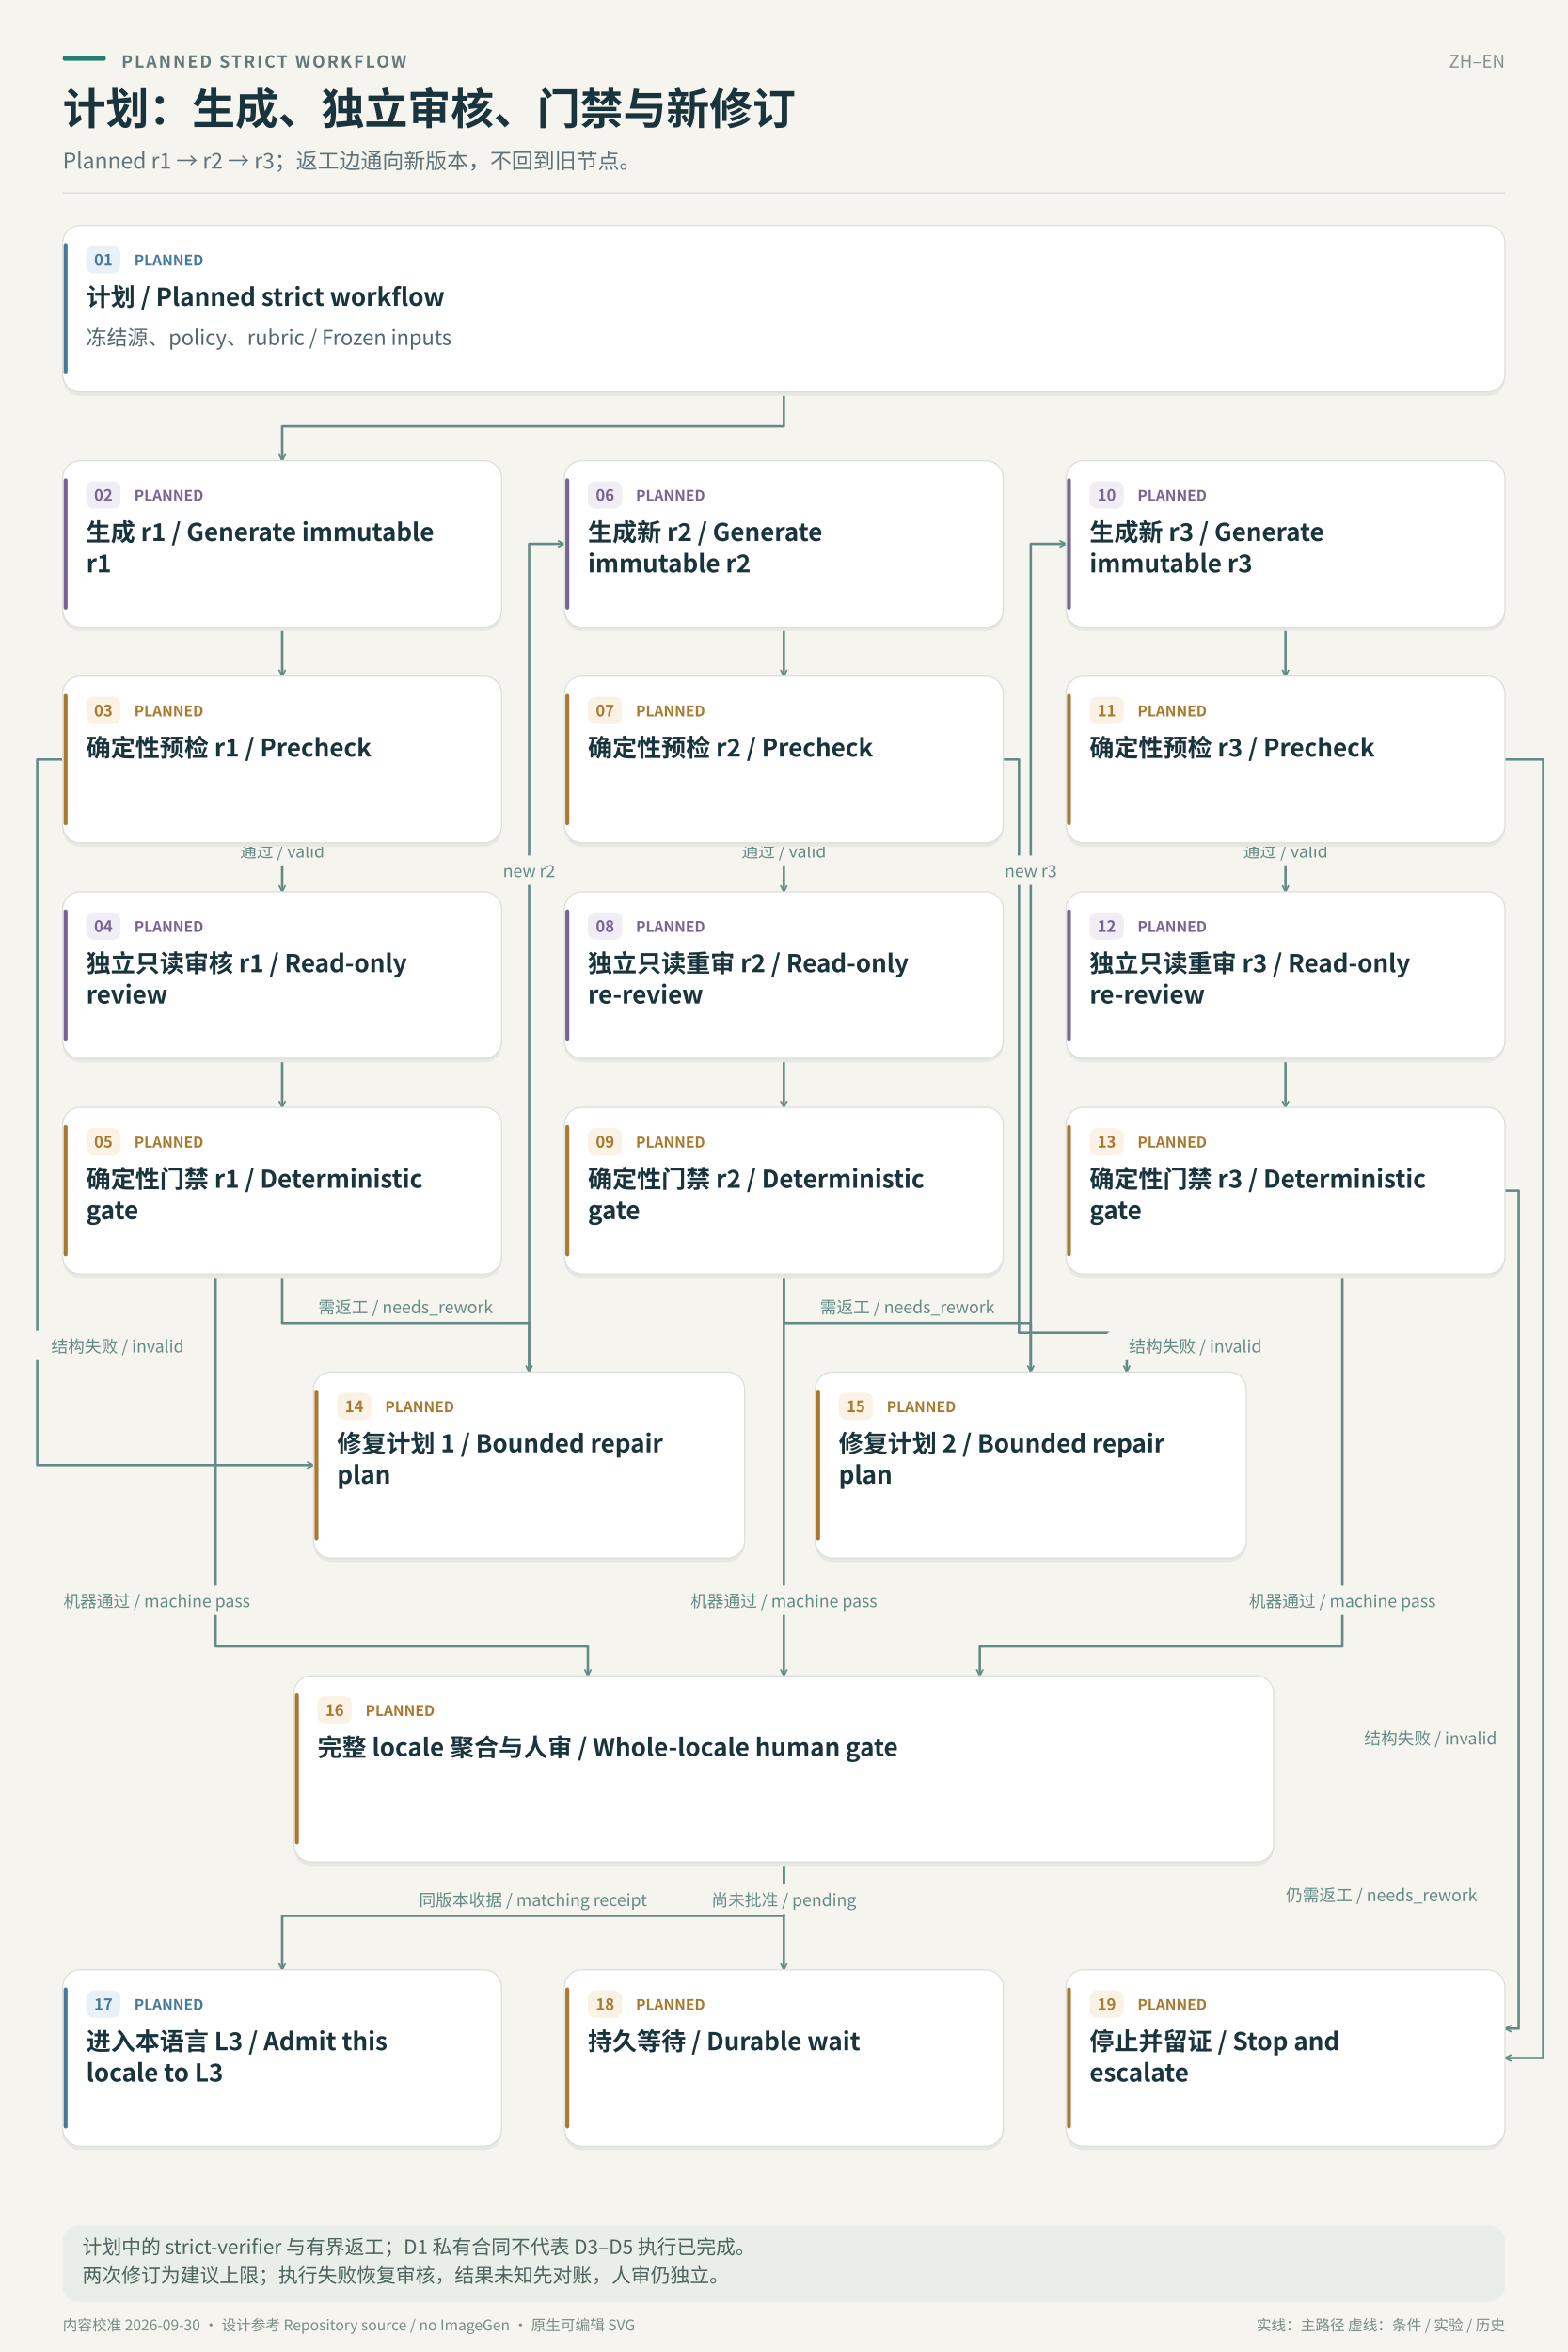
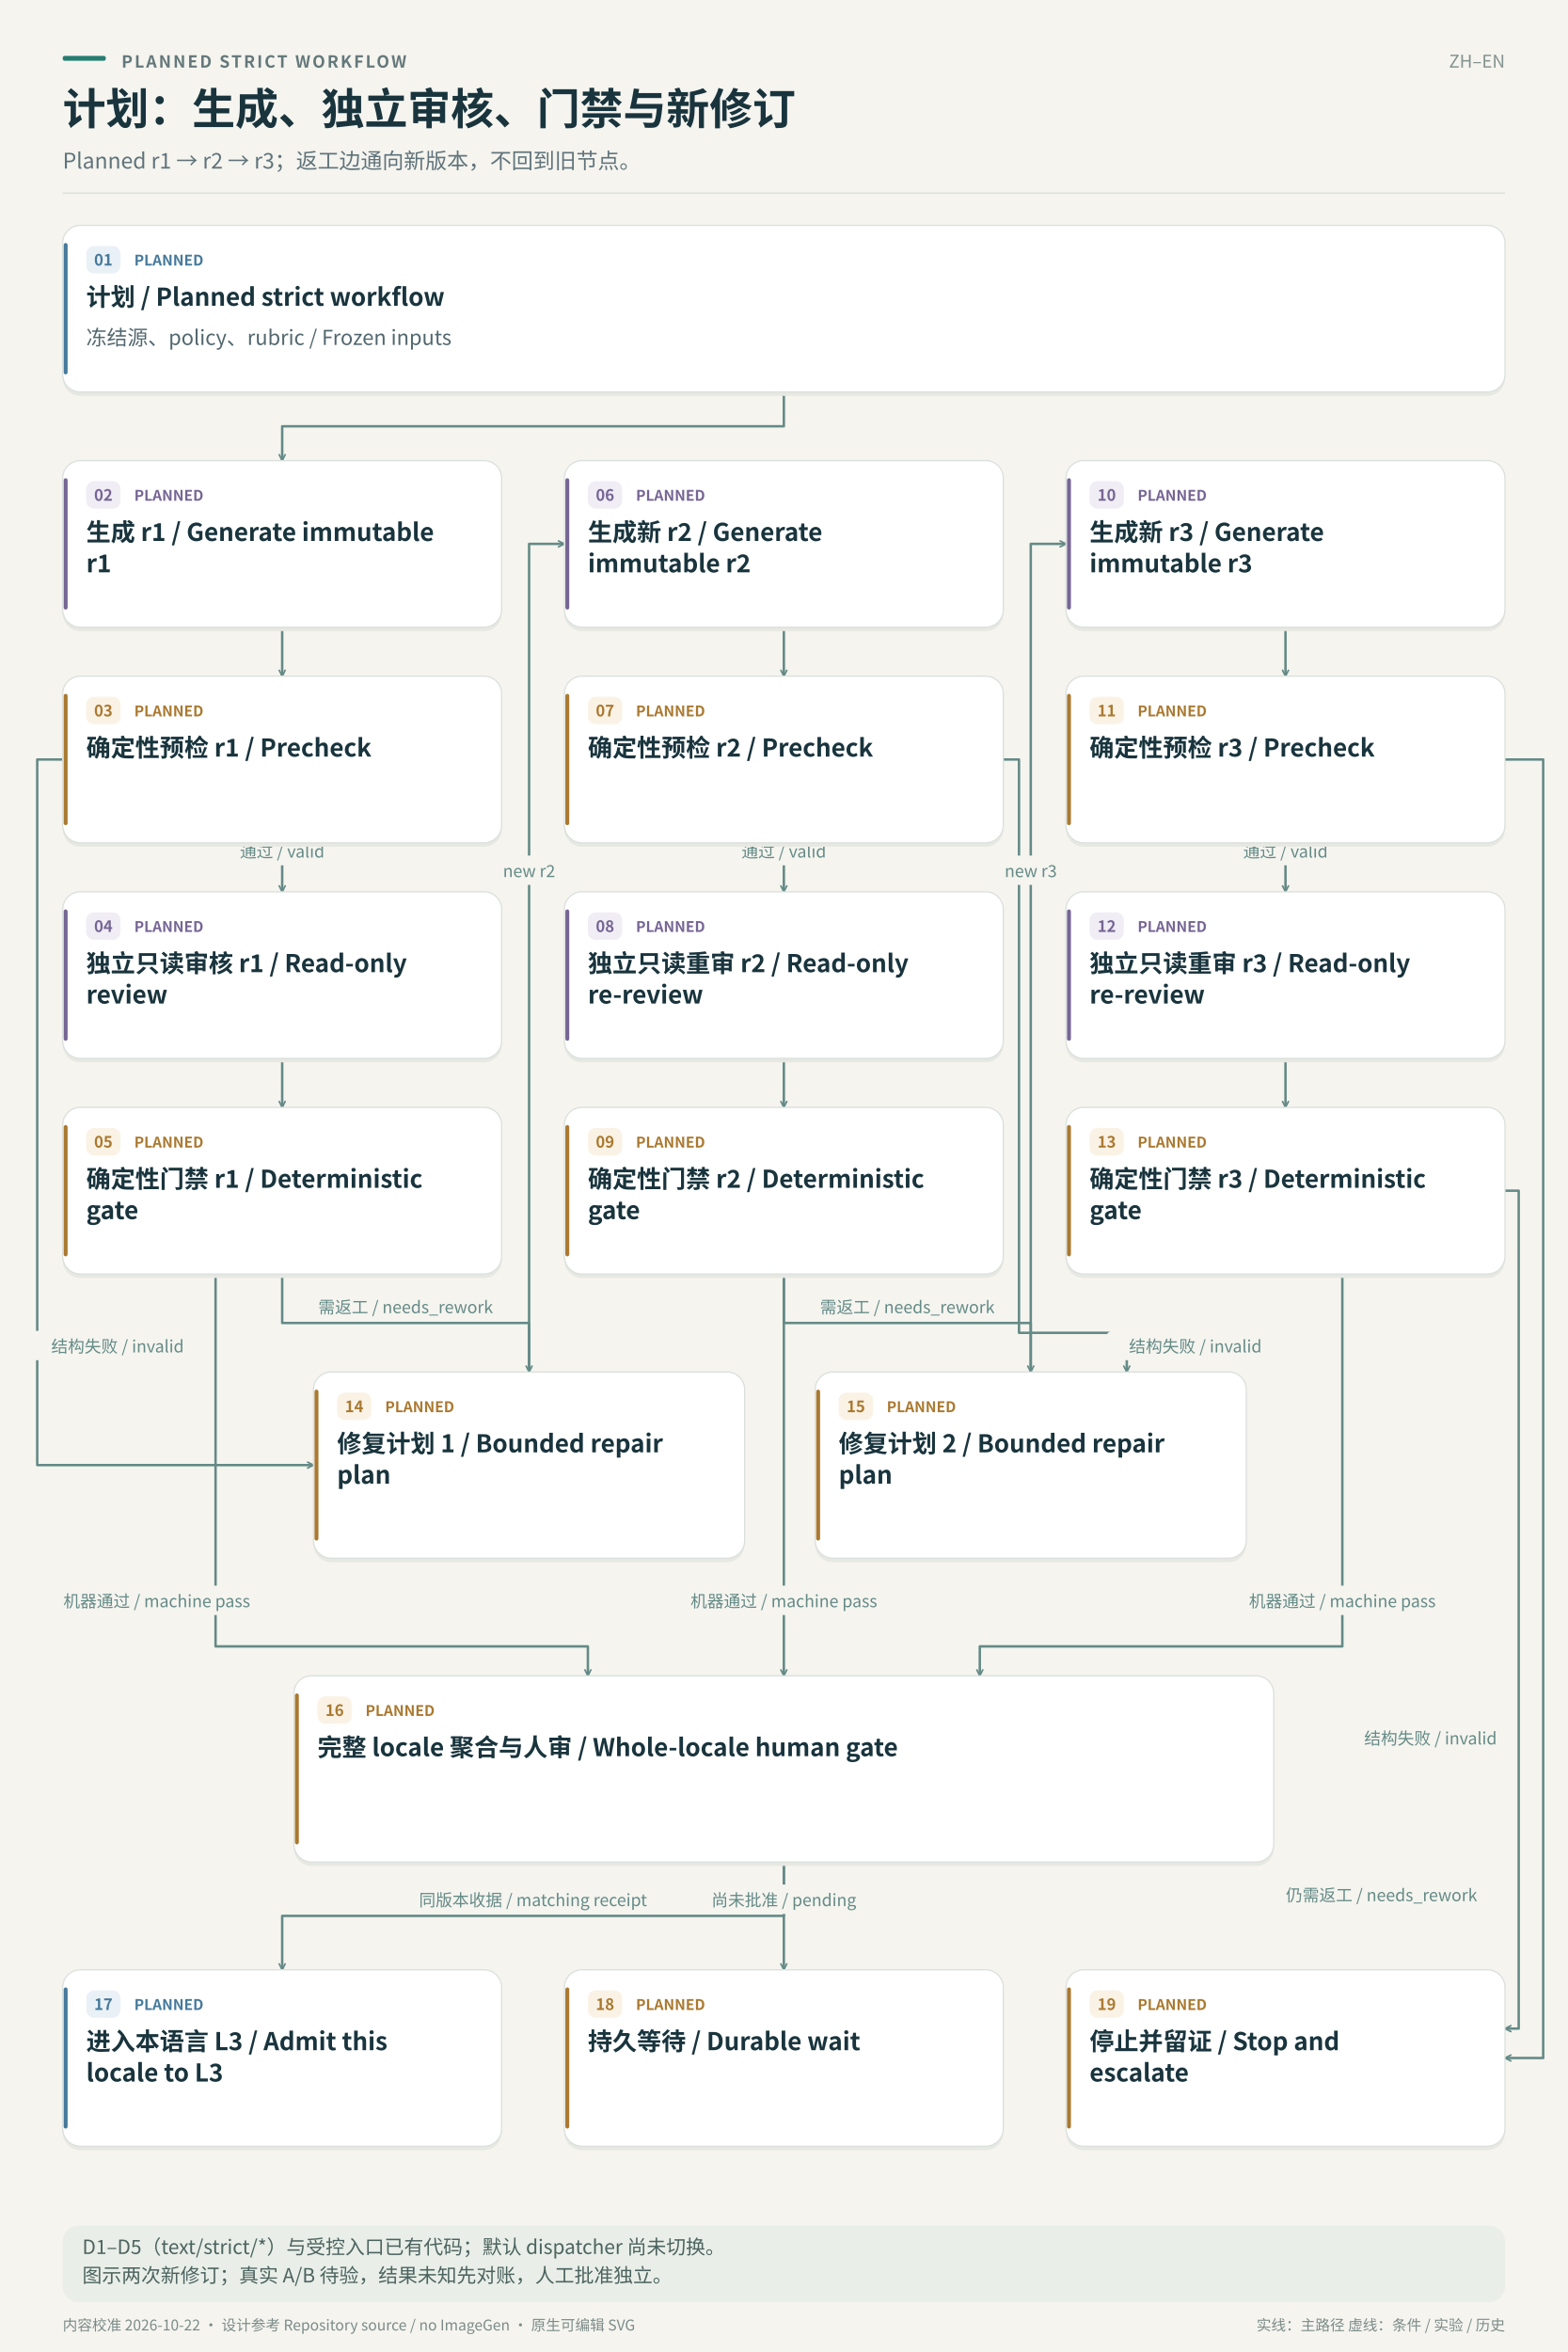
<svg xmlns="http://www.w3.org/2000/svg" width="1600" height="2400" viewBox="0 0 1600 2400" role="img" aria-labelledby="title desc">
  <style>text{font-family:"PingFang SC","Noto Sans CJK SC","Microsoft YaHei",Arial,sans-serif;} text{font-variant-ligatures:none}</style>
  <defs>
    <marker id="arrow" markerWidth="8" markerHeight="8" refX="7" refY="4" orient="auto-start-reverse" markerUnits="userSpaceOnUse">
      <path d="M1 1 L7 4 L1 7" fill="none" stroke="#648A86" stroke-width="1.7" stroke-linecap="round" stroke-linejoin="round" />
    </marker>
  </defs>
  <rect x="0" y="0" width="1600" height="2400" rx="0" fill="#F5F4EF" stroke="none" />
  <rect x="64" y="57" width="44" height="5" rx="2" fill="#267D72" stroke="none" />
  <text x="124" y="69" font-size="17" font-weight="600" fill="#64787A" text-anchor="start" letter-spacing="2">PLANNED STRICT WORKFLOW</text>
  <text x="64" y="127" font-size="44" font-weight="650" fill="#19343D" text-anchor="start">计划：生成、独立审核、门禁与新修订</text>
  <text x="64" y="172" font-size="22" font-weight="400" fill="#60737A" text-anchor="start">Planned r1 → r2 → r3；返工边通向新版本，不回到旧节点。</text>
  <text x="1536" y="69" font-size="18" font-weight="500" fill="#82918F" text-anchor="end">ZH–EN</text>
  <path d="M64 197H1536" stroke="#D8DEDA" stroke-width="1.3" />
  <path data-edge="F:G1" d="M800.0 400 L800.0 435.0 L288.0 435.0 L288.0 470" fill="none" stroke="#648A86" stroke-width="2.5" stroke-linecap="round" stroke-linejoin="round" stroke-dasharray="none" marker-end="url(#arrow)" />
  <path data-edge="G1:P1" d="M288.0 640 L288.0 690" fill="none" stroke="#648A86" stroke-width="2.5" stroke-linecap="round" stroke-linejoin="round" stroke-dasharray="none" marker-end="url(#arrow)" />
  <path data-edge="P1:R1" d="M288.0 860 L288.0 910" fill="none" stroke="#648A86" stroke-width="2.5" stroke-linecap="round" stroke-linejoin="round" stroke-dasharray="none" marker-end="url(#arrow)" />
  <rect x="223.92" y="853.0" width="128.16" height="30" rx="6" fill="#F5F4EF" stroke="none" />
  <text x="288.0" y="875.0" font-size="17" font-weight="500" fill="#648A86" text-anchor="middle">通过 / valid</text>
  <path data-edge="R1:Q1" d="M288.0 1080 L288.0 1130" fill="none" stroke="#648A86" stroke-width="2.5" stroke-linecap="round" stroke-linejoin="round" stroke-dasharray="none" marker-end="url(#arrow)" />
  <path data-edge="P1:B1" d="M64 775 L38 775 L38 1495 L320 1495" fill="none" stroke="#648A86" stroke-width="2.5" stroke-linecap="round" stroke-linejoin="round" stroke-dasharray="none" marker-end="url(#arrow)" />
  <rect x="29.4" y="1358" width="181.2" height="30" rx="6" fill="#F5F4EF" stroke="none" />
  <text x="120" y="1380" font-size="17" font-weight="500" fill="#648A86" text-anchor="middle">结构失败 / invalid</text>
  <path data-edge="Q1:B1" d="M288.0 1300 L288.0 1350.0 L540.0 1350.0 L540.0 1400" fill="none" stroke="#648A86" stroke-width="2.5" stroke-linecap="round" stroke-linejoin="round" stroke-dasharray="none" marker-end="url(#arrow)" />
  <rect x="308.1" y="1318.0" width="211.8" height="30" rx="6" fill="#F5F4EF" stroke="none" />
  <text x="414.0" y="1340.0" font-size="17" font-weight="500" fill="#648A86" text-anchor="middle">需返工 / needs_rework</text>
  <path data-edge="B1:G2" d="M540 1400 L540 555 L576 555" fill="none" stroke="#648A86" stroke-width="2.5" stroke-linecap="round" stroke-linejoin="round" stroke-dasharray="none" marker-end="url(#arrow)" />
  <rect x="502.44" y="873" width="75.12" height="30" rx="6" fill="#F5F4EF" stroke="none" />
  <text x="540" y="895" font-size="17" font-weight="500" fill="#648A86" text-anchor="middle">new r2</text>
  <path data-edge="G2:P2" d="M800.0 640 L800.0 690" fill="none" stroke="#648A86" stroke-width="2.5" stroke-linecap="round" stroke-linejoin="round" stroke-dasharray="none" marker-end="url(#arrow)" />
  <path data-edge="P2:R2" d="M800.0 860 L800.0 910" fill="none" stroke="#648A86" stroke-width="2.5" stroke-linecap="round" stroke-linejoin="round" stroke-dasharray="none" marker-end="url(#arrow)" />
  <rect x="735.92" y="853.0" width="128.16" height="30" rx="6" fill="#F5F4EF" stroke="none" />
  <text x="800.0" y="875.0" font-size="17" font-weight="500" fill="#648A86" text-anchor="middle">通过 / valid</text>
  <path data-edge="R2:Q2" d="M800.0 1080 L800.0 1130" fill="none" stroke="#648A86" stroke-width="2.5" stroke-linecap="round" stroke-linejoin="round" stroke-dasharray="none" marker-end="url(#arrow)" />
  <path data-edge="P2:B2" d="M1024 775 L1040 775 L1040 1360 L1150 1360 L1150 1400" fill="none" stroke="#648A86" stroke-width="2.5" stroke-linecap="round" stroke-linejoin="round" stroke-dasharray="none" marker-end="url(#arrow)" />
  <rect x="1129.4" y="1358" width="181.2" height="30" rx="6" fill="#F5F4EF" stroke="none" />
  <text x="1220" y="1380" font-size="17" font-weight="500" fill="#648A86" text-anchor="middle">结构失败 / invalid</text>
  <path data-edge="Q2:B2" d="M800.0 1300 L800.0 1350.0 L1052.0 1350.0 L1052.0 1400" fill="none" stroke="#648A86" stroke-width="2.5" stroke-linecap="round" stroke-linejoin="round" stroke-dasharray="none" marker-end="url(#arrow)" />
  <rect x="820.1" y="1318.0" width="211.8" height="30" rx="6" fill="#F5F4EF" stroke="none" />
  <text x="926.0" y="1340.0" font-size="17" font-weight="500" fill="#648A86" text-anchor="middle">需返工 / needs_rework</text>
  <path data-edge="B2:G3" d="M1052 1400 L1052 555 L1088 555" fill="none" stroke="#648A86" stroke-width="2.5" stroke-linecap="round" stroke-linejoin="round" stroke-dasharray="none" marker-end="url(#arrow)" />
  <rect x="1014.44" y="873" width="75.12" height="30" rx="6" fill="#F5F4EF" stroke="none" />
  <text x="1052" y="895" font-size="17" font-weight="500" fill="#648A86" text-anchor="middle">new r3</text>
  <path data-edge="G3:P3" d="M1312.0 640 L1312.0 690" fill="none" stroke="#648A86" stroke-width="2.5" stroke-linecap="round" stroke-linejoin="round" stroke-dasharray="none" marker-end="url(#arrow)" />
  <path data-edge="P3:R3" d="M1312.0 860 L1312.0 910" fill="none" stroke="#648A86" stroke-width="2.5" stroke-linecap="round" stroke-linejoin="round" stroke-dasharray="none" marker-end="url(#arrow)" />
  <rect x="1247.92" y="853.0" width="128.16" height="30" rx="6" fill="#F5F4EF" stroke="none" />
  <text x="1312.0" y="875.0" font-size="17" font-weight="500" fill="#648A86" text-anchor="middle">通过 / valid</text>
  <path data-edge="R3:Q3" d="M1312.0 1080 L1312.0 1130" fill="none" stroke="#648A86" stroke-width="2.5" stroke-linecap="round" stroke-linejoin="round" stroke-dasharray="none" marker-end="url(#arrow)" />
  <path data-edge="P3:STOP" d="M1536 775 L1575 775 L1575 2100 L1536 2100" fill="none" stroke="#648A86" stroke-width="2.5" stroke-linecap="round" stroke-linejoin="round" stroke-dasharray="none" marker-end="url(#arrow)" />
  <rect x="1369.4" y="1758" width="181.2" height="30" rx="6" fill="#F5F4EF" stroke="none" />
  <text x="1460" y="1780" font-size="17" font-weight="500" fill="#648A86" text-anchor="middle">结构失败 / invalid</text>
  <path data-edge="Q3:STOP" d="M1536 1215 L1550 1215 L1550 2070 L1536 2070" fill="none" stroke="#648A86" stroke-width="2.5" stroke-linecap="round" stroke-linejoin="round" stroke-dasharray="none" marker-end="url(#arrow)" />
  <rect x="1295.6" y="1918" width="228.8" height="30" rx="6" fill="#F5F4EF" stroke="none" />
  <text x="1410" y="1940" font-size="17" font-weight="500" fill="#648A86" text-anchor="middle">仍需返工 / needs_rework</text>
  <path data-edge="Q1:H" d="M220 1300 L220 1680 L600 1680 L600 1710" fill="none" stroke="#648A86" stroke-width="2.5" stroke-linecap="round" stroke-linejoin="round" stroke-dasharray="none" marker-end="url(#arrow)" />
  <rect x="45.6" y="1618" width="228.8" height="30" rx="6" fill="#F5F4EF" stroke="none" />
  <text x="160" y="1640" font-size="17" font-weight="500" fill="#648A86" text-anchor="middle">机器通过 / machine pass</text>
  <path data-edge="Q2:H" d="M800 1300 L800 1710" fill="none" stroke="#648A86" stroke-width="2.5" stroke-linecap="round" stroke-linejoin="round" stroke-dasharray="none" marker-end="url(#arrow)" />
  <rect x="685.6" y="1618" width="228.8" height="30" rx="6" fill="#F5F4EF" stroke="none" />
  <text x="800" y="1640" font-size="17" font-weight="500" fill="#648A86" text-anchor="middle">机器通过 / machine pass</text>
  <path data-edge="Q3:H" d="M1370 1300 L1370 1680 L1000 1680 L1000 1710" fill="none" stroke="#648A86" stroke-width="2.5" stroke-linecap="round" stroke-linejoin="round" stroke-dasharray="none" marker-end="url(#arrow)" />
  <rect x="1255.6" y="1618" width="228.8" height="30" rx="6" fill="#F5F4EF" stroke="none" />
  <text x="1370" y="1640" font-size="17" font-weight="500" fill="#648A86" text-anchor="middle">机器通过 / machine pass</text>
  <path data-edge="H:L3" d="M800.0 1900 L800.0 1955.0 L288.0 1955.0 L288.0 2010" fill="none" stroke="#648A86" stroke-width="2.5" stroke-linecap="round" stroke-linejoin="round" stroke-dasharray="none" marker-end="url(#arrow)" />
  <rect x="402.06" y="1923.0" width="283.88" height="30" rx="6" fill="#F5F4EF" stroke="none" />
  <text x="544.0" y="1945.0" font-size="17" font-weight="500" fill="#648A86" text-anchor="middle">同版本收据 / matching receipt</text>
  <path data-edge="H:WAIT" d="M800.0 1900 L800.0 2010" fill="none" stroke="#648A86" stroke-width="2.5" stroke-linecap="round" stroke-linejoin="round" stroke-dasharray="none" marker-end="url(#arrow)" />
  <rect x="709.4" y="1923.0" width="181.2" height="30" rx="6" fill="#F5F4EF" stroke="none" />
  <text x="800.0" y="1945.0" font-size="17" font-weight="500" fill="#648A86" text-anchor="middle">尚未批准 / pending</text>
  <g id="node-F" data-node="F">
    <rect x="64" y="234" width="1472" height="170" rx="18" fill="#E7E8E2" stroke="none" />
    <rect x="64" y="230" width="1472" height="170" rx="18" fill="#FFFFFF" stroke="#DAE0DC" stroke-width="1.25" stroke-dasharray="none" />
    <rect x="65" y="248" width="4" height="134" rx="2" fill="#46799B" stroke="none" />
    <rect x="88" y="251" width="35" height="28" rx="8" fill="#EAF1F6" stroke="none" />
    <text x="105.5" y="271" font-size="16" font-weight="700" fill="#46799B" text-anchor="middle" data-box="88,251,35,28">01</text>
    <text x="137" y="271" font-size="15" font-weight="600" fill="#46799B" text-anchor="start" data-box="132,248,1384,35">PLANNED</text>
    <text x="88" y="312" font-size="25" font-weight="650" fill="#19343D" text-anchor="start" data-box="84,285,1432,102">计划 / Planned strict workflow</text>
    <text x="88" y="352" font-size="21" font-weight="400" fill="#52676E" text-anchor="start" data-box="84,285,1432,102">冻结源、policy、rubric / Frozen inputs</text>
  </g>
  <g id="node-G1" data-node="G1">
    <rect x="64" y="474" width="448" height="170" rx="18" fill="#E7E8E2" stroke="none" />
    <rect x="64" y="470" width="448" height="170" rx="18" fill="#FFFFFF" stroke="#DAE0DC" stroke-width="1.25" stroke-dasharray="none" />
    <rect x="65" y="488" width="4" height="134" rx="2" fill="#766594" stroke="none" />
    <rect x="88" y="491" width="35" height="28" rx="8" fill="#F0EDF5" stroke="none" />
    <text x="105.5" y="511" font-size="16" font-weight="700" fill="#766594" text-anchor="middle" data-box="88,491,35,28">02</text>
    <text x="137" y="511" font-size="15" font-weight="600" fill="#766594" text-anchor="start" data-box="132,488,360,35">PLANNED</text>
    <text x="88" y="552" font-size="25" font-weight="650" fill="#19343D" text-anchor="start" data-box="84,525,408,102">生成 r1 / Generate immutable</text>
    <text x="88" y="584" font-size="25" font-weight="650" fill="#19343D" text-anchor="start" data-box="84,525,408,102">r1</text>
  </g>
  <g id="node-P1" data-node="P1">
    <rect x="64" y="694" width="448" height="170" rx="18" fill="#E7E8E2" stroke="none" />
    <rect x="64" y="690" width="448" height="170" rx="18" fill="#FFFFFF" stroke="#DAE0DC" stroke-width="1.25" stroke-dasharray="none" />
    <rect x="65" y="708" width="4" height="134" rx="2" fill="#AA7930" stroke="none" />
    <rect x="88" y="711" width="35" height="28" rx="8" fill="#FAF2E5" stroke="none" />
    <text x="105.5" y="731" font-size="16" font-weight="700" fill="#AA7930" text-anchor="middle" data-box="88,711,35,28">03</text>
    <text x="137" y="731" font-size="15" font-weight="600" fill="#AA7930" text-anchor="start" data-box="132,708,360,35">PLANNED</text>
    <text x="88" y="772" font-size="25" font-weight="650" fill="#19343D" text-anchor="start" data-box="84,745,408,102">确定性预检 r1 / Precheck</text>
  </g>
  <g id="node-R1" data-node="R1">
    <rect x="64" y="914" width="448" height="170" rx="18" fill="#E7E8E2" stroke="none" />
    <rect x="64" y="910" width="448" height="170" rx="18" fill="#FFFFFF" stroke="#DAE0DC" stroke-width="1.25" stroke-dasharray="none" />
    <rect x="65" y="928" width="4" height="134" rx="2" fill="#766594" stroke="none" />
    <rect x="88" y="931" width="35" height="28" rx="8" fill="#F0EDF5" stroke="none" />
    <text x="105.5" y="951" font-size="16" font-weight="700" fill="#766594" text-anchor="middle" data-box="88,931,35,28">04</text>
    <text x="137" y="951" font-size="15" font-weight="600" fill="#766594" text-anchor="start" data-box="132,928,360,35">PLANNED</text>
    <text x="88" y="992" font-size="25" font-weight="650" fill="#19343D" text-anchor="start" data-box="84,965,408,102">独立只读审核 r1 / Read-only</text>
    <text x="88" y="1024" font-size="25" font-weight="650" fill="#19343D" text-anchor="start" data-box="84,965,408,102">review</text>
  </g>
  <g id="node-Q1" data-node="Q1">
    <rect x="64" y="1134" width="448" height="170" rx="18" fill="#E7E8E2" stroke="none" />
    <rect x="64" y="1130" width="448" height="170" rx="18" fill="#FFFFFF" stroke="#DAE0DC" stroke-width="1.25" stroke-dasharray="none" />
    <rect x="65" y="1148" width="4" height="134" rx="2" fill="#AA7930" stroke="none" />
    <rect x="88" y="1151" width="35" height="28" rx="8" fill="#FAF2E5" stroke="none" />
    <text x="105.5" y="1171" font-size="16" font-weight="700" fill="#AA7930" text-anchor="middle" data-box="88,1151,35,28">05</text>
    <text x="137" y="1171" font-size="15" font-weight="600" fill="#AA7930" text-anchor="start" data-box="132,1148,360,35">PLANNED</text>
    <text x="88" y="1212" font-size="25" font-weight="650" fill="#19343D" text-anchor="start" data-box="84,1185,408,102">确定性门禁 r1 / Deterministic</text>
    <text x="88" y="1244" font-size="25" font-weight="650" fill="#19343D" text-anchor="start" data-box="84,1185,408,102">gate</text>
  </g>
  <g id="node-G2" data-node="G2">
    <rect x="576" y="474" width="448" height="170" rx="18" fill="#E7E8E2" stroke="none" />
    <rect x="576" y="470" width="448" height="170" rx="18" fill="#FFFFFF" stroke="#DAE0DC" stroke-width="1.25" stroke-dasharray="none" />
    <rect x="577" y="488" width="4" height="134" rx="2" fill="#766594" stroke="none" />
    <rect x="600" y="491" width="35" height="28" rx="8" fill="#F0EDF5" stroke="none" />
    <text x="617.5" y="511" font-size="16" font-weight="700" fill="#766594" text-anchor="middle" data-box="600,491,35,28">06</text>
    <text x="649" y="511" font-size="15" font-weight="600" fill="#766594" text-anchor="start" data-box="644,488,360,35">PLANNED</text>
    <text x="600" y="552" font-size="25" font-weight="650" fill="#19343D" text-anchor="start" data-box="596,525,408,102">生成新 r2 / Generate</text>
    <text x="600" y="584" font-size="25" font-weight="650" fill="#19343D" text-anchor="start" data-box="596,525,408,102">immutable r2</text>
  </g>
  <g id="node-P2" data-node="P2">
    <rect x="576" y="694" width="448" height="170" rx="18" fill="#E7E8E2" stroke="none" />
    <rect x="576" y="690" width="448" height="170" rx="18" fill="#FFFFFF" stroke="#DAE0DC" stroke-width="1.25" stroke-dasharray="none" />
    <rect x="577" y="708" width="4" height="134" rx="2" fill="#AA7930" stroke="none" />
    <rect x="600" y="711" width="35" height="28" rx="8" fill="#FAF2E5" stroke="none" />
    <text x="617.5" y="731" font-size="16" font-weight="700" fill="#AA7930" text-anchor="middle" data-box="600,711,35,28">07</text>
    <text x="649" y="731" font-size="15" font-weight="600" fill="#AA7930" text-anchor="start" data-box="644,708,360,35">PLANNED</text>
    <text x="600" y="772" font-size="25" font-weight="650" fill="#19343D" text-anchor="start" data-box="596,745,408,102">确定性预检 r2 / Precheck</text>
  </g>
  <g id="node-R2" data-node="R2">
    <rect x="576" y="914" width="448" height="170" rx="18" fill="#E7E8E2" stroke="none" />
    <rect x="576" y="910" width="448" height="170" rx="18" fill="#FFFFFF" stroke="#DAE0DC" stroke-width="1.25" stroke-dasharray="none" />
    <rect x="577" y="928" width="4" height="134" rx="2" fill="#766594" stroke="none" />
    <rect x="600" y="931" width="35" height="28" rx="8" fill="#F0EDF5" stroke="none" />
    <text x="617.5" y="951" font-size="16" font-weight="700" fill="#766594" text-anchor="middle" data-box="600,931,35,28">08</text>
    <text x="649" y="951" font-size="15" font-weight="600" fill="#766594" text-anchor="start" data-box="644,928,360,35">PLANNED</text>
    <text x="600" y="992" font-size="25" font-weight="650" fill="#19343D" text-anchor="start" data-box="596,965,408,102">独立只读重审 r2 / Read-only</text>
    <text x="600" y="1024" font-size="25" font-weight="650" fill="#19343D" text-anchor="start" data-box="596,965,408,102">re-review</text>
  </g>
  <g id="node-Q2" data-node="Q2">
    <rect x="576" y="1134" width="448" height="170" rx="18" fill="#E7E8E2" stroke="none" />
    <rect x="576" y="1130" width="448" height="170" rx="18" fill="#FFFFFF" stroke="#DAE0DC" stroke-width="1.25" stroke-dasharray="none" />
    <rect x="577" y="1148" width="4" height="134" rx="2" fill="#AA7930" stroke="none" />
    <rect x="600" y="1151" width="35" height="28" rx="8" fill="#FAF2E5" stroke="none" />
    <text x="617.5" y="1171" font-size="16" font-weight="700" fill="#AA7930" text-anchor="middle" data-box="600,1151,35,28">09</text>
    <text x="649" y="1171" font-size="15" font-weight="600" fill="#AA7930" text-anchor="start" data-box="644,1148,360,35">PLANNED</text>
    <text x="600" y="1212" font-size="25" font-weight="650" fill="#19343D" text-anchor="start" data-box="596,1185,408,102">确定性门禁 r2 / Deterministic</text>
    <text x="600" y="1244" font-size="25" font-weight="650" fill="#19343D" text-anchor="start" data-box="596,1185,408,102">gate</text>
  </g>
  <g id="node-G3" data-node="G3">
    <rect x="1088" y="474" width="448" height="170" rx="18" fill="#E7E8E2" stroke="none" />
    <rect x="1088" y="470" width="448" height="170" rx="18" fill="#FFFFFF" stroke="#DAE0DC" stroke-width="1.25" stroke-dasharray="none" />
    <rect x="1089" y="488" width="4" height="134" rx="2" fill="#766594" stroke="none" />
    <rect x="1112" y="491" width="35" height="28" rx="8" fill="#F0EDF5" stroke="none" />
    <text x="1129.5" y="511" font-size="16" font-weight="700" fill="#766594" text-anchor="middle" data-box="1112,491,35,28">10</text>
    <text x="1161" y="511" font-size="15" font-weight="600" fill="#766594" text-anchor="start" data-box="1156,488,360,35">PLANNED</text>
    <text x="1112" y="552" font-size="25" font-weight="650" fill="#19343D" text-anchor="start" data-box="1108,525,408,102">生成新 r3 / Generate</text>
    <text x="1112" y="584" font-size="25" font-weight="650" fill="#19343D" text-anchor="start" data-box="1108,525,408,102">immutable r3</text>
  </g>
  <g id="node-P3" data-node="P3">
    <rect x="1088" y="694" width="448" height="170" rx="18" fill="#E7E8E2" stroke="none" />
    <rect x="1088" y="690" width="448" height="170" rx="18" fill="#FFFFFF" stroke="#DAE0DC" stroke-width="1.25" stroke-dasharray="none" />
    <rect x="1089" y="708" width="4" height="134" rx="2" fill="#AA7930" stroke="none" />
    <rect x="1112" y="711" width="35" height="28" rx="8" fill="#FAF2E5" stroke="none" />
    <text x="1129.5" y="731" font-size="16" font-weight="700" fill="#AA7930" text-anchor="middle" data-box="1112,711,35,28">11</text>
    <text x="1161" y="731" font-size="15" font-weight="600" fill="#AA7930" text-anchor="start" data-box="1156,708,360,35">PLANNED</text>
    <text x="1112" y="772" font-size="25" font-weight="650" fill="#19343D" text-anchor="start" data-box="1108,745,408,102">确定性预检 r3 / Precheck</text>
  </g>
  <g id="node-R3" data-node="R3">
    <rect x="1088" y="914" width="448" height="170" rx="18" fill="#E7E8E2" stroke="none" />
    <rect x="1088" y="910" width="448" height="170" rx="18" fill="#FFFFFF" stroke="#DAE0DC" stroke-width="1.25" stroke-dasharray="none" />
    <rect x="1089" y="928" width="4" height="134" rx="2" fill="#766594" stroke="none" />
    <rect x="1112" y="931" width="35" height="28" rx="8" fill="#F0EDF5" stroke="none" />
    <text x="1129.5" y="951" font-size="16" font-weight="700" fill="#766594" text-anchor="middle" data-box="1112,931,35,28">12</text>
    <text x="1161" y="951" font-size="15" font-weight="600" fill="#766594" text-anchor="start" data-box="1156,928,360,35">PLANNED</text>
    <text x="1112" y="992" font-size="25" font-weight="650" fill="#19343D" text-anchor="start" data-box="1108,965,408,102">独立只读重审 r3 / Read-only</text>
    <text x="1112" y="1024" font-size="25" font-weight="650" fill="#19343D" text-anchor="start" data-box="1108,965,408,102">re-review</text>
  </g>
  <g id="node-Q3" data-node="Q3">
    <rect x="1088" y="1134" width="448" height="170" rx="18" fill="#E7E8E2" stroke="none" />
    <rect x="1088" y="1130" width="448" height="170" rx="18" fill="#FFFFFF" stroke="#DAE0DC" stroke-width="1.25" stroke-dasharray="none" />
    <rect x="1089" y="1148" width="4" height="134" rx="2" fill="#AA7930" stroke="none" />
    <rect x="1112" y="1151" width="35" height="28" rx="8" fill="#FAF2E5" stroke="none" />
    <text x="1129.5" y="1171" font-size="16" font-weight="700" fill="#AA7930" text-anchor="middle" data-box="1112,1151,35,28">13</text>
    <text x="1161" y="1171" font-size="15" font-weight="600" fill="#AA7930" text-anchor="start" data-box="1156,1148,360,35">PLANNED</text>
    <text x="1112" y="1212" font-size="25" font-weight="650" fill="#19343D" text-anchor="start" data-box="1108,1185,408,102">确定性门禁 r3 / Deterministic</text>
    <text x="1112" y="1244" font-size="25" font-weight="650" fill="#19343D" text-anchor="start" data-box="1108,1185,408,102">gate</text>
  </g>
  <g id="node-B1" data-node="B1">
    <rect x="320" y="1404" width="440" height="190" rx="18" fill="#E7E8E2" stroke="none" />
    <rect x="320" y="1400" width="440" height="190" rx="18" fill="#FFFFFF" stroke="#DAE0DC" stroke-width="1.25" stroke-dasharray="none" />
    <rect x="321" y="1418" width="4" height="154" rx="2" fill="#AA7930" stroke="none" />
    <rect x="344" y="1421" width="35" height="28" rx="8" fill="#FAF2E5" stroke="none" />
    <text x="361.5" y="1441" font-size="16" font-weight="700" fill="#AA7930" text-anchor="middle" data-box="344,1421,35,28">14</text>
    <text x="393" y="1441" font-size="15" font-weight="600" fill="#AA7930" text-anchor="start" data-box="388,1418,352,35">PLANNED</text>
    <text x="344" y="1482" font-size="25" font-weight="650" fill="#19343D" text-anchor="start" data-box="340,1455,400,122">修复计划 1 / Bounded repair</text>
    <text x="344" y="1514" font-size="25" font-weight="650" fill="#19343D" text-anchor="start" data-box="340,1455,400,122">plan</text>
  </g>
  <g id="node-B2" data-node="B2">
    <rect x="832" y="1404" width="440" height="190" rx="18" fill="#E7E8E2" stroke="none" />
    <rect x="832" y="1400" width="440" height="190" rx="18" fill="#FFFFFF" stroke="#DAE0DC" stroke-width="1.25" stroke-dasharray="none" />
    <rect x="833" y="1418" width="4" height="154" rx="2" fill="#AA7930" stroke="none" />
    <rect x="856" y="1421" width="35" height="28" rx="8" fill="#FAF2E5" stroke="none" />
    <text x="873.5" y="1441" font-size="16" font-weight="700" fill="#AA7930" text-anchor="middle" data-box="856,1421,35,28">15</text>
    <text x="905" y="1441" font-size="15" font-weight="600" fill="#AA7930" text-anchor="start" data-box="900,1418,352,35">PLANNED</text>
    <text x="856" y="1482" font-size="25" font-weight="650" fill="#19343D" text-anchor="start" data-box="852,1455,400,122">修复计划 2 / Bounded repair</text>
    <text x="856" y="1514" font-size="25" font-weight="650" fill="#19343D" text-anchor="start" data-box="852,1455,400,122">plan</text>
  </g>
  <g id="node-H" data-node="H">
    <rect x="300" y="1714" width="1000" height="190" rx="18" fill="#E7E8E2" stroke="none" />
    <rect x="300" y="1710" width="1000" height="190" rx="18" fill="#FFFFFF" stroke="#DAE0DC" stroke-width="1.25" stroke-dasharray="none" />
    <rect x="301" y="1728" width="4" height="154" rx="2" fill="#AA7930" stroke="none" />
    <rect x="324" y="1731" width="35" height="28" rx="8" fill="#FAF2E5" stroke="none" />
    <text x="341.5" y="1751" font-size="16" font-weight="700" fill="#AA7930" text-anchor="middle" data-box="324,1731,35,28">16</text>
    <text x="373" y="1751" font-size="15" font-weight="600" fill="#AA7930" text-anchor="start" data-box="368,1728,912,35">PLANNED</text>
    <text x="324" y="1792" font-size="25" font-weight="650" fill="#19343D" text-anchor="start" data-box="320,1765,960,122">完整 locale 聚合与人审 / Whole-locale human gate</text>
  </g>
  <g id="node-L3" data-node="L3">
    <rect x="64" y="2014" width="448" height="180" rx="18" fill="#E7E8E2" stroke="none" />
    <rect x="64" y="2010" width="448" height="180" rx="18" fill="#FFFFFF" stroke="#DAE0DC" stroke-width="1.25" stroke-dasharray="none" />
    <rect x="65" y="2028" width="4" height="144" rx="2" fill="#46799B" stroke="none" />
    <rect x="88" y="2031" width="35" height="28" rx="8" fill="#EAF1F6" stroke="none" />
    <text x="105.5" y="2051" font-size="16" font-weight="700" fill="#46799B" text-anchor="middle" data-box="88,2031,35,28">17</text>
    <text x="137" y="2051" font-size="15" font-weight="600" fill="#46799B" text-anchor="start" data-box="132,2028,360,35">PLANNED</text>
    <text x="88" y="2092" font-size="25" font-weight="650" fill="#19343D" text-anchor="start" data-box="84,2065,408,112">进入本语言 L3 / Admit this</text>
    <text x="88" y="2124" font-size="25" font-weight="650" fill="#19343D" text-anchor="start" data-box="84,2065,408,112">locale to L3</text>
  </g>
  <g id="node-WAIT" data-node="WAIT">
    <rect x="576" y="2014" width="448" height="180" rx="18" fill="#E7E8E2" stroke="none" />
    <rect x="576" y="2010" width="448" height="180" rx="18" fill="#FFFFFF" stroke="#DAE0DC" stroke-width="1.25" stroke-dasharray="none" />
    <rect x="577" y="2028" width="4" height="144" rx="2" fill="#AA7930" stroke="none" />
    <rect x="600" y="2031" width="35" height="28" rx="8" fill="#FAF2E5" stroke="none" />
    <text x="617.5" y="2051" font-size="16" font-weight="700" fill="#AA7930" text-anchor="middle" data-box="600,2031,35,28">18</text>
    <text x="649" y="2051" font-size="15" font-weight="600" fill="#AA7930" text-anchor="start" data-box="644,2028,360,35">PLANNED</text>
    <text x="600" y="2092" font-size="25" font-weight="650" fill="#19343D" text-anchor="start" data-box="596,2065,408,112">持久等待 / Durable wait</text>
  </g>
  <g id="node-STOP" data-node="STOP">
    <rect x="1088" y="2014" width="448" height="180" rx="18" fill="#E7E8E2" stroke="none" />
    <rect x="1088" y="2010" width="448" height="180" rx="18" fill="#FFFFFF" stroke="#DAE0DC" stroke-width="1.25" stroke-dasharray="none" />
    <rect x="1089" y="2028" width="4" height="144" rx="2" fill="#AA7930" stroke="none" />
    <rect x="1112" y="2031" width="35" height="28" rx="8" fill="#FAF2E5" stroke="none" />
    <text x="1129.5" y="2051" font-size="16" font-weight="700" fill="#AA7930" text-anchor="middle" data-box="1112,2031,35,28">19</text>
    <text x="1161" y="2051" font-size="15" font-weight="600" fill="#AA7930" text-anchor="start" data-box="1156,2028,360,35">PLANNED</text>
    <text x="1112" y="2092" font-size="25" font-weight="650" fill="#19343D" text-anchor="start" data-box="1108,2065,408,112">停止并留证 / Stop and</text>
    <text x="1112" y="2124" font-size="25" font-weight="650" fill="#19343D" text-anchor="start" data-box="1108,2065,408,112">escalate</text>
  </g>
  <rect x="64" y="2271" width="1472" height="78" rx="16" fill="#E9EEE8" stroke="none" />
-   <text x="84" y="2300" font-size="20" font-weight="400" fill="#4C635F" text-anchor="start">计划中的 strict-verifier 与有界返工；D1 私有合同不代表 D3–D5 执行已完成。</text>
-   <text x="84" y="2329" font-size="20" font-weight="400" fill="#4C635F" text-anchor="start">两次修订为建议上限；执行失败恢复审核，结果未知先对账，人审仍独立。</text>
-   <text x="64" y="2378" font-size="15" font-weight="400" fill="#7B8B88" text-anchor="start">内容校准 2026-09-30 · 设计参考 Repository source / no ImageGen · 原生可编辑 SVG</text>
+   <text x="84" y="2300" font-size="20" font-weight="400" fill="#4C635F" text-anchor="start">D1–D5（text/strict/*）与受控入口已有代码；默认 dispatcher 尚未切换。</text>
+   <text x="84" y="2329" font-size="20" font-weight="400" fill="#4C635F" text-anchor="start">图示两次新修订；真实 A/B 待验，结果未知先对账，人工批准独立。</text>
+   <text x="64" y="2378" font-size="15" font-weight="400" fill="#7B8B88" text-anchor="start">内容校准 2026-10-22 · 设计参考 Repository source / no ImageGen · 原生可编辑 SVG</text>
  <text x="1536" y="2378" font-size="15" font-weight="400" fill="#7B8B88" text-anchor="end">实线：主路径   虚线：条件 / 实验 / 历史</text>
</svg>
